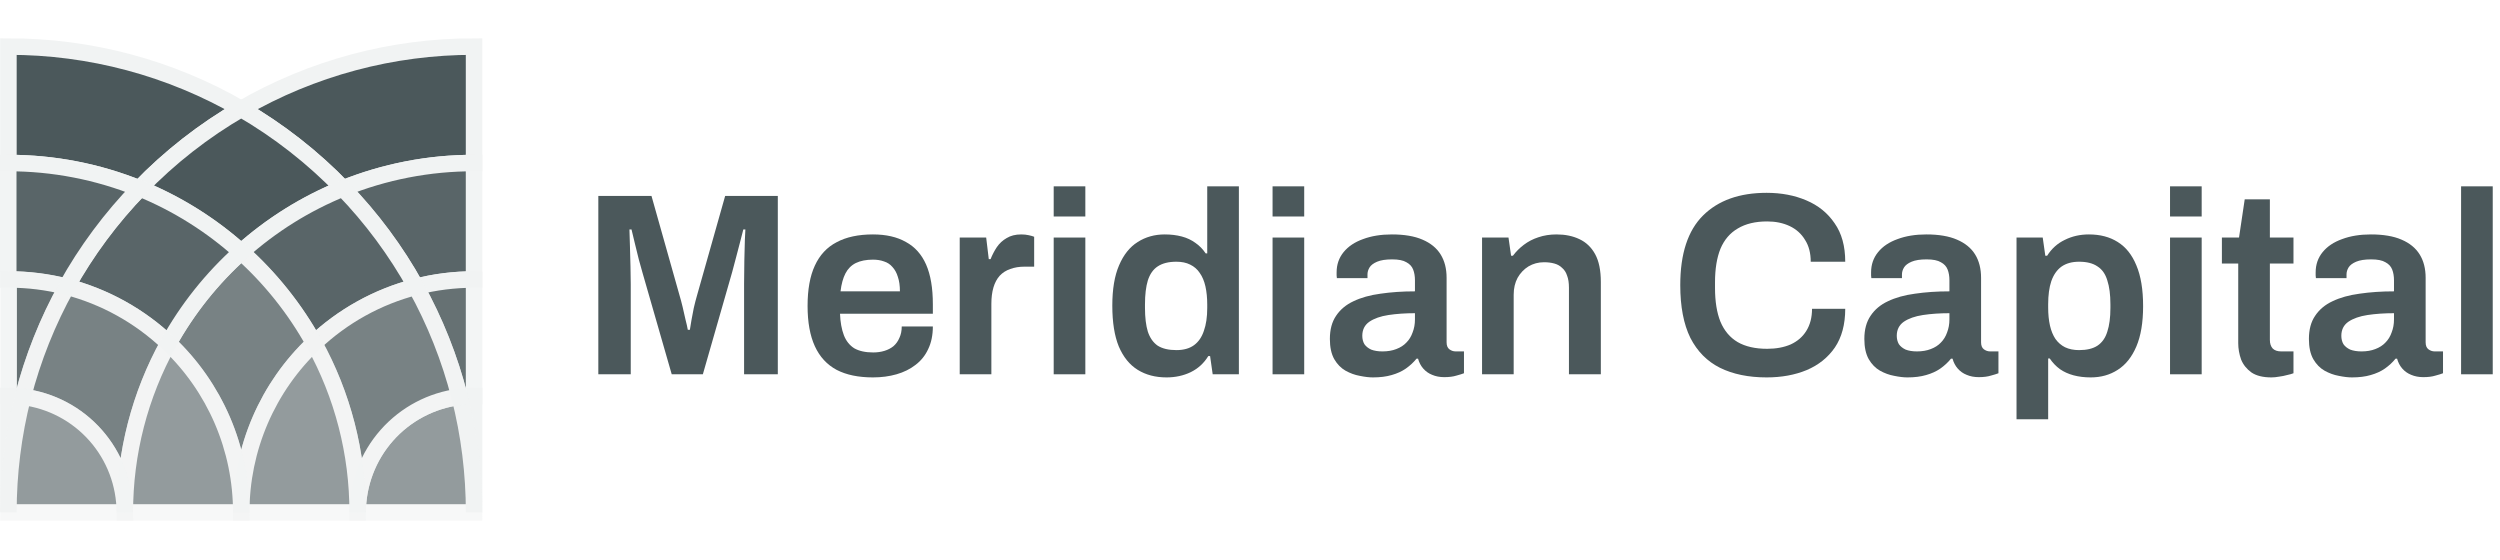
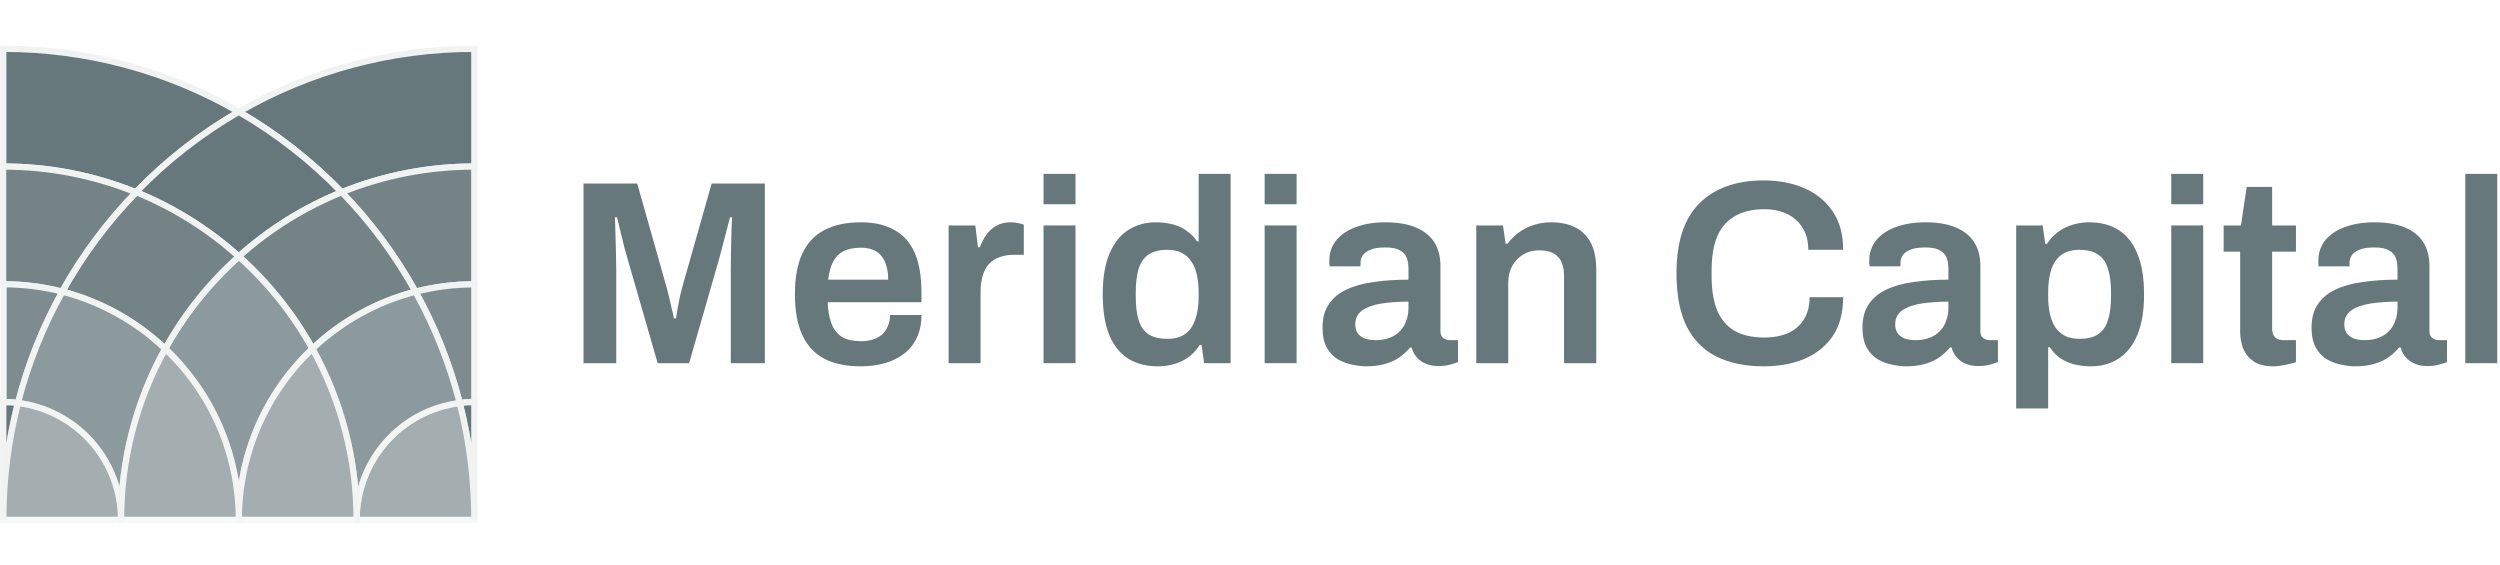
- <svg xmlns="http://www.w3.org/2000/svg" width="161" height="36" viewBox="0 0 161 36" fill="none">
-   <path d="M30.529 3V10.5C27.637 10.496 24.771 11.053 22.089 12.139C20.153 10.135 17.948 8.41 15.536 7.014C20.093 4.377 25.265 2.992 30.529 3Z" fill="#4B585B" stroke="#F1F3F3" stroke-width="1.063" stroke-miterlimit="10" />
-   <path opacity="0.92" d="M30.528 10.5V18C29.264 17.999 28.005 18.157 26.781 18.471C25.499 16.162 23.917 14.032 22.076 12.139C24.761 11.052 27.631 10.495 30.528 10.5Z" fill="#4B585B" stroke="#F1F3F3" stroke-width="1.063" stroke-miterlimit="10" />
-   <path opacity="0.85" d="M30.53 18V25.5C30.219 25.5 29.909 25.519 29.6 25.558C28.969 23.084 28.022 20.702 26.783 18.471C28.007 18.157 29.266 17.999 30.53 18Z" fill="#4B585B" stroke="#F1F3F3" stroke-width="1.063" stroke-miterlimit="10" />
-   <path d="M30.53 25.5V33C30.532 30.49 30.219 27.99 29.6 25.558C29.909 25.519 30.219 25.5 30.53 25.5Z" fill="#4B585B" stroke="#F1F3F3" stroke-width="1.063" stroke-miterlimit="10" />
-   <path d="M15.535 7.014C13.123 8.409 10.917 10.134 8.982 12.139C6.301 11.053 3.434 10.496 0.542 10.5V3C5.806 2.992 10.978 4.377 15.535 7.014Z" fill="#4B585B" stroke="#F1F3F3" stroke-width="1.063" stroke-miterlimit="10" />
-   <path d="M22.087 12.139C19.682 13.113 17.465 14.498 15.534 16.231C13.604 14.497 11.386 13.112 8.981 12.139C10.916 10.134 13.122 8.409 15.534 7.015C17.945 8.41 20.151 10.135 22.087 12.139Z" fill="#4B585B" stroke="#F1F3F3" stroke-width="1.063" stroke-miterlimit="10" />
-   <path opacity="0.92" d="M26.783 18.465C24.324 19.101 22.067 20.352 20.224 22.1C19.002 19.893 17.417 17.907 15.536 16.225C17.467 14.492 19.684 13.107 22.089 12.133C23.926 14.028 25.504 16.157 26.783 18.465Z" fill="#4B585B" stroke="#F1F3F3" stroke-width="1.063" stroke-miterlimit="10" />
-   <path opacity="0.6" d="M30.532 33H23.035C23.036 31.172 23.703 29.407 24.912 28.037C26.121 26.667 27.789 25.785 29.602 25.558C30.221 27.99 30.533 30.49 30.532 33Z" fill="#4B585B" stroke="#F1F3F3" stroke-width="1.063" stroke-miterlimit="10" />
-   <path opacity="0.75" d="M29.598 25.558C27.785 25.785 26.118 26.667 24.909 28.037C23.7 29.407 23.032 31.172 23.032 33C23.038 29.188 22.071 25.438 20.223 22.105C22.065 20.357 24.322 19.106 26.781 18.471C28.02 20.702 28.967 23.084 29.598 25.558Z" fill="#4B585B" stroke="#F1F3F3" stroke-width="1.063" stroke-miterlimit="10" />
-   <path opacity="0.75" d="M20.223 22.106C18.74 23.506 17.559 25.195 16.753 27.068C15.947 28.942 15.532 30.96 15.535 33C15.538 30.96 15.124 28.942 14.318 27.068C13.511 25.195 12.33 23.506 10.847 22.106C12.069 19.898 13.654 17.912 15.535 16.231C17.416 17.912 19.001 19.898 20.223 22.106Z" fill="#4B585B" stroke="#F1F3F3" stroke-width="1.063" stroke-miterlimit="10" />
-   <path opacity="0.92" d="M15.537 16.231C13.656 17.912 12.071 19.898 10.85 22.106C9.011 20.357 6.759 19.105 4.305 18.465C5.587 16.156 7.169 14.027 9.009 12.133C11.406 13.111 13.615 14.497 15.537 16.231Z" fill="#4B585B" stroke="#F1F3F3" stroke-width="1.063" stroke-miterlimit="10" />
-   <path opacity="0.92" d="M8.983 12.139C7.142 14.032 5.56 16.162 4.278 18.471C3.054 18.157 1.795 17.999 0.531 18V10.5C3.428 10.495 6.298 11.052 8.983 12.139Z" fill="#4B585B" stroke="#F1F3F3" stroke-width="1.063" stroke-miterlimit="10" />
-   <path opacity="0.6" d="M23.033 33H15.536C15.533 30.96 15.948 28.941 16.754 27.068C17.56 25.194 18.741 23.506 20.224 22.106C22.072 25.439 23.039 29.189 23.033 33Z" fill="#4B585B" stroke="#F1F3F3" stroke-width="1.063" stroke-miterlimit="10" />
-   <path opacity="0.85" d="M4.304 18.465C3.065 20.697 2.118 23.079 1.487 25.553C1.178 25.514 0.868 25.494 0.557 25.494V17.995C1.821 17.994 3.08 18.152 4.304 18.465Z" fill="#4B585B" stroke="#F1F3F3" stroke-width="1.063" stroke-miterlimit="10" />
-   <path opacity="0.75" d="M10.848 22.106C9 25.439 8.033 29.188 8.039 33C8.038 31.172 7.371 29.407 6.162 28.037C4.953 26.667 3.285 25.785 1.472 25.558C2.107 23.082 3.059 20.698 4.303 18.465C6.758 19.105 9.01 20.357 10.848 22.106Z" fill="#4B585B" stroke="#F1F3F3" stroke-width="1.063" stroke-miterlimit="10" />
-   <path opacity="0.6" d="M15.537 33H8.04C8.034 29.189 9.001 25.439 10.849 22.106C12.332 23.506 13.513 25.194 14.319 27.068C15.125 28.941 15.54 30.96 15.537 33Z" fill="#4B585B" stroke="#F1F3F3" stroke-width="1.063" stroke-miterlimit="10" />
-   <path d="M1.471 25.558C0.853 27.99 0.54 30.49 0.542 33V25.5C0.852 25.5 1.163 25.519 1.471 25.558Z" fill="#4B585B" stroke="#F1F3F3" stroke-width="1.063" stroke-miterlimit="10" />
-   <path opacity="0.6" d="M8.038 33H0.542C0.54 30.49 0.853 27.99 1.471 25.558C3.284 25.785 4.952 26.667 6.161 28.037C7.37 29.407 8.038 31.172 8.038 33Z" fill="#4B585B" stroke="#F1F3F3" stroke-width="1.063" stroke-miterlimit="10" />
-   <path d="M38.532 24.104V12.619H41.956L43.76 19.015C43.827 19.238 43.894 19.489 43.961 19.768C44.027 20.047 44.089 20.315 44.144 20.571C44.211 20.828 44.261 21.051 44.295 21.241H44.428C44.45 21.074 44.484 20.867 44.529 20.622C44.573 20.376 44.623 20.114 44.679 19.835C44.746 19.545 44.818 19.266 44.896 18.998L46.7 12.619H50.091V24.104H47.919V18.295C47.919 17.781 47.925 17.268 47.936 16.755C47.947 16.241 47.959 15.8 47.97 15.432C47.992 15.064 48.003 14.846 48.003 14.779H47.869C47.847 14.88 47.791 15.097 47.702 15.432C47.613 15.767 47.519 16.13 47.418 16.52C47.318 16.911 47.229 17.245 47.151 17.525L45.264 24.104H43.259L41.371 17.541C41.304 17.307 41.227 17.028 41.138 16.704C41.059 16.369 40.976 16.029 40.887 15.683C40.809 15.337 40.737 15.036 40.67 14.779H40.536C40.547 15.08 40.558 15.443 40.569 15.867C40.581 16.28 40.592 16.704 40.603 17.14C40.614 17.564 40.62 17.949 40.62 18.295V24.104H38.532Z" fill="#4B585B" />
-   <path d="M56.218 24.305C55.282 24.305 54.502 24.143 53.879 23.819C53.255 23.484 52.788 22.977 52.476 22.296C52.164 21.615 52.008 20.75 52.008 19.701C52.008 18.641 52.164 17.776 52.476 17.106C52.788 16.425 53.255 15.923 53.879 15.599C54.502 15.264 55.282 15.097 56.218 15.097C57.064 15.097 57.771 15.259 58.339 15.583C58.918 15.895 59.352 16.381 59.642 17.039C59.931 17.698 60.076 18.551 60.076 19.6V20.203H54.096C54.118 20.75 54.202 21.213 54.347 21.593C54.491 21.961 54.714 22.24 55.015 22.43C55.327 22.608 55.733 22.698 56.234 22.698C56.49 22.698 56.73 22.664 56.953 22.597C57.175 22.53 57.37 22.43 57.537 22.296C57.704 22.151 57.832 21.972 57.921 21.76C58.022 21.548 58.072 21.302 58.072 21.023H60.076C60.076 21.581 59.976 22.067 59.776 22.48C59.586 22.893 59.313 23.233 58.957 23.501C58.612 23.769 58.205 23.97 57.738 24.104C57.27 24.238 56.763 24.305 56.218 24.305ZM54.13 18.763H57.955C57.955 18.395 57.91 18.083 57.821 17.826C57.743 17.569 57.626 17.357 57.47 17.19C57.326 17.022 57.147 16.905 56.936 16.838C56.724 16.76 56.485 16.721 56.218 16.721C55.783 16.721 55.416 16.794 55.115 16.939C54.825 17.084 54.603 17.307 54.447 17.608C54.291 17.91 54.185 18.295 54.13 18.763Z" fill="#4B585B" />
-   <path d="M61.806 24.104V15.298H63.51L63.677 16.688H63.794C63.905 16.409 64.039 16.152 64.195 15.917C64.362 15.672 64.573 15.477 64.829 15.332C65.086 15.175 65.397 15.097 65.765 15.097C65.943 15.097 66.105 15.114 66.249 15.147C66.405 15.181 66.522 15.214 66.6 15.248V17.173H65.982C65.637 17.173 65.331 17.223 65.063 17.324C64.796 17.413 64.568 17.558 64.379 17.759C64.2 17.96 64.067 18.211 63.978 18.512C63.889 18.814 63.844 19.165 63.844 19.567V24.104H61.806Z" fill="#4B585B" />
-   <path d="M67.858 13.942V12H69.896V13.942H67.858ZM67.858 24.104V15.298H69.896V24.104H67.858Z" fill="#4B585B" />
-   <path d="M75.124 24.305C74.411 24.305 73.793 24.143 73.27 23.819C72.746 23.495 72.34 22.993 72.05 22.312C71.772 21.632 71.633 20.756 71.633 19.684C71.633 18.624 71.777 17.759 72.067 17.089C72.356 16.409 72.757 15.906 73.27 15.583C73.782 15.259 74.361 15.097 75.007 15.097C75.408 15.097 75.775 15.142 76.109 15.231C76.444 15.32 76.739 15.46 76.995 15.65C77.251 15.828 77.468 16.051 77.646 16.319H77.746V12H79.784V24.104H78.097L77.93 22.932H77.813C77.535 23.39 77.156 23.735 76.677 23.97C76.21 24.193 75.692 24.305 75.124 24.305ZM75.759 22.547C76.226 22.547 76.605 22.441 76.895 22.229C77.184 22.017 77.396 21.71 77.529 21.308C77.674 20.906 77.746 20.415 77.746 19.835V19.617C77.746 19.182 77.707 18.791 77.63 18.445C77.552 18.099 77.429 17.809 77.262 17.575C77.106 17.34 76.9 17.162 76.644 17.039C76.399 16.916 76.104 16.855 75.759 16.855C75.257 16.855 74.857 16.955 74.556 17.156C74.266 17.346 74.055 17.647 73.921 18.06C73.799 18.462 73.737 18.975 73.737 19.6V19.835C73.737 20.449 73.799 20.956 73.921 21.358C74.055 21.76 74.266 22.061 74.556 22.262C74.857 22.452 75.257 22.547 75.759 22.547Z" fill="#4B585B" />
-   <path d="M81.953 13.942V12H83.991V13.942H81.953ZM81.953 24.104V15.298H83.991V24.104H81.953Z" fill="#4B585B" />
-   <path d="M88.416 24.305C88.171 24.305 87.888 24.271 87.565 24.204C87.253 24.148 86.947 24.037 86.646 23.869C86.356 23.702 86.117 23.456 85.928 23.133C85.738 22.798 85.644 22.363 85.644 21.827C85.644 21.224 85.777 20.728 86.044 20.337C86.312 19.935 86.685 19.623 87.164 19.4C87.654 19.165 88.233 19.003 88.901 18.914C89.58 18.814 90.321 18.763 91.123 18.763V18.044C91.123 17.787 91.084 17.558 91.006 17.357C90.928 17.156 90.783 17 90.571 16.888C90.371 16.766 90.065 16.704 89.653 16.704C89.241 16.704 88.918 16.755 88.684 16.855C88.45 16.955 88.288 17.078 88.199 17.223C88.11 17.368 88.066 17.519 88.066 17.675V17.91H86.095C86.084 17.854 86.078 17.798 86.078 17.742C86.078 17.686 86.078 17.619 86.078 17.541C86.078 17.039 86.228 16.604 86.529 16.235C86.83 15.867 87.247 15.588 87.782 15.398C88.316 15.197 88.934 15.097 89.636 15.097C90.438 15.097 91.095 15.209 91.607 15.432C92.13 15.655 92.52 15.973 92.776 16.386C93.033 16.799 93.161 17.301 93.161 17.893V22.045C93.161 22.257 93.222 22.407 93.344 22.497C93.467 22.586 93.6 22.631 93.745 22.631H94.28V24.037C94.168 24.081 94.007 24.132 93.795 24.188C93.584 24.255 93.322 24.288 93.01 24.288C92.721 24.288 92.459 24.238 92.225 24.137C92.002 24.048 91.813 23.914 91.657 23.735C91.501 23.557 91.39 23.345 91.323 23.099H91.223C91.034 23.334 90.805 23.546 90.538 23.735C90.282 23.914 89.976 24.054 89.619 24.154C89.274 24.255 88.873 24.305 88.416 24.305ZM89.035 22.631C89.369 22.631 89.664 22.58 89.92 22.48C90.187 22.38 90.404 22.24 90.571 22.061C90.75 21.883 90.883 21.665 90.972 21.409C91.073 21.152 91.123 20.873 91.123 20.571V20.17C90.51 20.17 89.942 20.209 89.419 20.287C88.906 20.365 88.495 20.51 88.183 20.722C87.882 20.934 87.732 21.235 87.732 21.626C87.732 21.827 87.776 22.006 87.865 22.162C87.966 22.307 88.11 22.424 88.3 22.513C88.5 22.591 88.745 22.631 89.035 22.631Z" fill="#4B585B" />
-   <path d="M95.444 24.104V15.298H97.147L97.314 16.47H97.431C97.632 16.202 97.866 15.968 98.133 15.767C98.411 15.555 98.723 15.393 99.069 15.281C99.425 15.159 99.815 15.097 100.238 15.097C100.795 15.097 101.285 15.197 101.708 15.398C102.142 15.599 102.482 15.923 102.727 16.369C102.972 16.816 103.094 17.413 103.094 18.161V24.104H101.04V18.529C101.04 18.216 101.001 17.96 100.923 17.759C100.856 17.547 100.75 17.38 100.605 17.257C100.472 17.123 100.305 17.028 100.104 16.972C99.904 16.916 99.681 16.888 99.436 16.888C99.069 16.888 98.734 16.978 98.434 17.156C98.144 17.335 97.91 17.58 97.732 17.893C97.565 18.205 97.481 18.568 97.481 18.981V24.104H95.444Z" fill="#4B585B" />
-   <path d="M113.771 24.305C112.602 24.305 111.6 24.098 110.765 23.685C109.941 23.272 109.306 22.631 108.86 21.76C108.426 20.878 108.209 19.745 108.209 18.362C108.209 16.341 108.699 14.846 109.679 13.875C110.659 12.904 112.023 12.418 113.771 12.418C114.718 12.418 115.57 12.58 116.327 12.904C117.096 13.228 117.703 13.719 118.148 14.377C118.605 15.025 118.833 15.85 118.833 16.855H116.611C116.611 16.297 116.489 15.828 116.244 15.449C116.01 15.058 115.681 14.762 115.258 14.561C114.835 14.361 114.351 14.26 113.805 14.26C113.048 14.26 112.418 14.411 111.917 14.712C111.416 15.002 111.043 15.438 110.798 16.018C110.564 16.598 110.447 17.318 110.447 18.177V18.546C110.447 19.416 110.564 20.142 110.798 20.722C111.043 21.302 111.411 21.738 111.901 22.028C112.402 22.318 113.036 22.463 113.805 22.463C114.384 22.463 114.891 22.368 115.325 22.179C115.759 21.978 116.093 21.688 116.327 21.308C116.572 20.917 116.695 20.443 116.695 19.885H118.833C118.833 20.89 118.61 21.721 118.165 22.38C117.719 23.027 117.112 23.512 116.344 23.836C115.587 24.148 114.729 24.305 113.771 24.305Z" fill="#4B585B" />
-   <path d="M122.837 24.305C122.592 24.305 122.308 24.271 121.985 24.204C121.673 24.148 121.367 24.037 121.066 23.869C120.777 23.702 120.537 23.456 120.348 23.133C120.159 22.798 120.064 22.363 120.064 21.827C120.064 21.224 120.198 20.728 120.465 20.337C120.732 19.935 121.105 19.623 121.584 19.4C122.074 19.165 122.653 19.003 123.322 18.914C124.001 18.814 124.741 18.763 125.543 18.763V18.044C125.543 17.787 125.504 17.558 125.426 17.357C125.348 17.156 125.204 17 124.992 16.888C124.792 16.766 124.485 16.704 124.073 16.704C123.661 16.704 123.338 16.755 123.104 16.855C122.871 16.955 122.709 17.078 122.62 17.223C122.531 17.368 122.486 17.519 122.486 17.675V17.91H120.515C120.504 17.854 120.498 17.798 120.498 17.742C120.498 17.686 120.498 17.619 120.498 17.541C120.498 17.039 120.649 16.604 120.95 16.235C121.25 15.867 121.668 15.588 122.202 15.398C122.737 15.197 123.355 15.097 124.057 15.097C124.858 15.097 125.515 15.209 126.028 15.432C126.551 15.655 126.941 15.973 127.197 16.386C127.453 16.799 127.581 17.301 127.581 17.893V22.045C127.581 22.257 127.642 22.407 127.765 22.497C127.887 22.586 128.021 22.631 128.166 22.631H128.7V24.037C128.589 24.081 128.428 24.132 128.216 24.188C128.004 24.255 127.743 24.288 127.431 24.288C127.141 24.288 126.88 24.238 126.646 24.137C126.423 24.048 126.234 23.914 126.078 23.735C125.922 23.557 125.811 23.345 125.744 23.099H125.643C125.454 23.334 125.226 23.546 124.959 23.735C124.702 23.914 124.396 24.054 124.04 24.154C123.695 24.255 123.294 24.305 122.837 24.305ZM123.455 22.631C123.789 22.631 124.084 22.58 124.341 22.48C124.608 22.38 124.825 22.24 124.992 22.061C125.17 21.883 125.304 21.665 125.393 21.409C125.493 21.152 125.543 20.873 125.543 20.571V20.17C124.931 20.17 124.363 20.209 123.839 20.287C123.327 20.365 122.915 20.51 122.603 20.722C122.303 20.934 122.152 21.235 122.152 21.626C122.152 21.827 122.197 22.006 122.286 22.162C122.386 22.307 122.531 22.424 122.72 22.513C122.921 22.591 123.166 22.631 123.455 22.631Z" fill="#4B585B" />
-   <path d="M129.864 27V15.298H131.551L131.718 16.47H131.835C132.125 16.012 132.503 15.672 132.971 15.449C133.439 15.214 133.957 15.097 134.525 15.097C135.249 15.097 135.867 15.259 136.379 15.583C136.902 15.906 137.303 16.409 137.582 17.089C137.871 17.77 138.016 18.646 138.016 19.718C138.016 20.767 137.871 21.632 137.582 22.312C137.292 22.993 136.891 23.495 136.379 23.819C135.878 24.143 135.299 24.305 134.642 24.305C134.241 24.305 133.873 24.26 133.539 24.171C133.205 24.081 132.91 23.948 132.654 23.769C132.398 23.579 132.181 23.35 132.002 23.083H131.902V27H129.864ZM133.89 22.547C134.391 22.547 134.786 22.452 135.076 22.262C135.377 22.061 135.588 21.76 135.711 21.358C135.844 20.956 135.911 20.449 135.911 19.835V19.6C135.911 18.975 135.844 18.462 135.711 18.06C135.588 17.647 135.377 17.346 135.076 17.156C134.786 16.955 134.391 16.855 133.89 16.855C133.433 16.855 133.055 16.961 132.754 17.173C132.465 17.385 132.247 17.698 132.103 18.11C131.969 18.512 131.902 19.009 131.902 19.6V19.801C131.902 20.237 131.941 20.627 132.019 20.973C132.097 21.308 132.214 21.593 132.37 21.827C132.537 22.061 132.743 22.24 132.988 22.363C133.244 22.485 133.545 22.547 133.89 22.547Z" fill="#4B585B" />
-   <path d="M139.75 13.942V12H141.788V13.942H139.75ZM139.75 24.104V15.298H141.788V24.104H139.75Z" fill="#4B585B" />
-   <path d="M146.281 24.305C145.735 24.305 145.306 24.199 144.994 23.987C144.683 23.763 144.46 23.484 144.326 23.15C144.204 22.804 144.142 22.452 144.142 22.095V16.972H143.09V15.298H144.193L144.56 12.837H146.18V15.298H147.7V16.972H146.18V21.894C146.18 22.128 146.242 22.312 146.364 22.446C146.487 22.569 146.67 22.631 146.915 22.631H147.7V24.037C147.589 24.081 147.45 24.12 147.283 24.154C147.127 24.199 146.96 24.232 146.782 24.255C146.604 24.288 146.436 24.305 146.281 24.305Z" fill="#4B585B" />
-   <path d="M151.467 24.305C151.222 24.305 150.938 24.271 150.615 24.204C150.303 24.148 149.997 24.037 149.696 23.869C149.406 23.702 149.167 23.456 148.978 23.133C148.788 22.798 148.694 22.363 148.694 21.827C148.694 21.224 148.827 20.728 149.095 20.337C149.362 19.935 149.735 19.623 150.214 19.4C150.704 19.165 151.283 19.003 151.951 18.914C152.63 18.814 153.371 18.763 154.173 18.763V18.044C154.173 17.787 154.134 17.558 154.056 17.357C153.978 17.156 153.833 17 153.621 16.888C153.421 16.766 153.115 16.704 152.703 16.704C152.291 16.704 151.968 16.755 151.734 16.855C151.5 16.955 151.339 17.078 151.249 17.223C151.16 17.368 151.116 17.519 151.116 17.675V17.91H149.145C149.134 17.854 149.128 17.798 149.128 17.742C149.128 17.686 149.128 17.619 149.128 17.541C149.128 17.039 149.278 16.604 149.579 16.235C149.88 15.867 150.297 15.588 150.832 15.398C151.366 15.197 151.984 15.097 152.686 15.097C153.488 15.097 154.145 15.209 154.657 15.432C155.181 15.655 155.57 15.973 155.826 16.386C156.083 16.799 156.211 17.301 156.211 17.893V22.045C156.211 22.257 156.272 22.407 156.394 22.497C156.517 22.586 156.651 22.631 156.795 22.631H157.33V24.037C157.219 24.081 157.057 24.132 156.845 24.188C156.634 24.255 156.372 24.288 156.06 24.288C155.771 24.288 155.509 24.238 155.275 24.137C155.052 24.048 154.863 23.914 154.707 23.735C154.551 23.557 154.44 23.345 154.373 23.099H154.273C154.084 23.334 153.855 23.546 153.588 23.735C153.332 23.914 153.026 24.054 152.669 24.154C152.324 24.255 151.923 24.305 151.467 24.305ZM152.085 22.631C152.419 22.631 152.714 22.58 152.97 22.48C153.237 22.38 153.454 22.24 153.621 22.061C153.8 21.883 153.933 21.665 154.022 21.409C154.123 21.152 154.173 20.873 154.173 20.571V20.17C153.56 20.17 152.992 20.209 152.469 20.287C151.957 20.365 151.545 20.51 151.233 20.722C150.932 20.934 150.782 21.235 150.782 21.626C150.782 21.827 150.826 22.006 150.915 22.162C151.016 22.307 151.16 22.424 151.35 22.513C151.55 22.591 151.795 22.631 152.085 22.631Z" fill="#4B585B" />
-   <path d="M158.494 24.104V12H160.532V24.104H158.494Z" fill="#4B585B" />
+ <svg xmlns="http://www.w3.org/2000/svg" width="425" height="96" viewBox="0 0 425 96" fill="none">
+   <path d="M80.637 8.296V28.315C72.912 28.305 65.259 29.791 58.099 32.69C52.929 27.34 47.039 22.736 40.6 19.011C52.767 11.972 66.58 8.276 80.637 8.296Z" fill="#67787C" stroke="#F1F3F3" stroke-width="1.063" stroke-miterlimit="10" />
+   <path opacity="0.92" d="M80.631 28.315V48.334C77.256 48.331 73.894 48.753 70.625 49.59C67.203 43.427 62.978 37.744 58.062 32.69C65.232 29.787 72.896 28.301 80.631 28.315Z" fill="#67787C" stroke="#F1F3F3" stroke-width="1.063" stroke-miterlimit="10" />
+   <path opacity="0.85" d="M80.639 48.334V68.352C79.808 68.351 78.979 68.403 78.156 68.508C76.471 61.905 73.942 55.547 70.633 49.59C73.902 48.753 77.264 48.331 80.639 48.334Z" fill="#67787C" stroke="#F1F3F3" stroke-width="1.063" stroke-miterlimit="10" />
+   <path d="M80.639 68.353V88.371C80.643 81.672 79.809 75 78.156 68.508C78.98 68.404 79.809 68.352 80.639 68.353Z" fill="#67787C" stroke="#F1F3F3" stroke-width="1.063" stroke-miterlimit="10" />
+   <path d="M40.596 19.011C34.155 22.734 28.265 27.338 23.097 32.69C15.937 29.791 8.283 28.305 0.559 28.315V8.296C14.616 8.275 28.428 11.971 40.596 19.011Z" fill="#67787C" stroke="#F1F3F3" stroke-width="1.063" stroke-miterlimit="10" />
+   <path d="M58.091 32.69C51.67 35.289 45.749 38.985 40.592 43.612C35.437 38.983 29.516 35.287 23.094 32.69C28.262 27.338 34.151 22.734 40.592 19.011C47.032 22.736 52.922 27.34 58.091 32.69Z" fill="#67787C" stroke="#F1F3F3" stroke-width="1.063" stroke-miterlimit="10" />
+   <path opacity="0.92" d="M70.632 49.575C64.065 51.272 58.038 54.611 53.118 59.278C49.854 53.386 45.622 48.085 40.6 43.597C45.756 38.97 51.677 35.274 58.099 32.675C63.004 37.73 67.218 43.413 70.632 49.575Z" fill="#67787C" stroke="#F1F3F3" stroke-width="1.063" stroke-miterlimit="10" />
+   <path opacity="0.6" d="M80.641 88.371H60.623C60.625 83.493 62.407 78.782 65.636 75.125C68.865 71.467 73.318 69.115 78.159 68.508C79.811 74.999 80.645 81.672 80.641 88.371Z" fill="#67787C" stroke="#F1F3F3" stroke-width="1.063" stroke-miterlimit="10" />
+   <path opacity="0.75" d="M78.15 68.508C73.309 69.114 68.856 71.467 65.627 75.125C62.398 78.782 60.616 83.493 60.614 88.371C60.631 78.198 58.049 68.189 53.113 59.292C58.034 54.626 64.061 51.287 70.627 49.59C73.937 55.547 76.465 61.905 78.15 68.508Z" fill="#67787C" stroke="#F1F3F3" stroke-width="1.063" stroke-miterlimit="10" />
+   <path opacity="0.75" d="M53.114 59.293C49.154 63.029 46.001 67.537 43.849 72.538C41.696 77.539 40.589 82.927 40.596 88.372C40.604 82.927 39.497 77.539 37.345 72.538C35.192 67.537 32.038 63.029 28.078 59.293C31.34 53.4 35.572 48.098 40.596 43.612C45.619 48.1 49.851 53.401 53.114 59.293Z" fill="#67787C" stroke="#F1F3F3" stroke-width="1.063" stroke-miterlimit="10" />
+   <path opacity="0.92" d="M40.602 43.612C35.578 48.098 31.346 53.399 28.084 59.292C23.175 54.626 17.162 51.282 10.607 49.575C14.03 43.411 18.254 37.729 23.17 32.675C29.57 35.284 35.468 38.984 40.602 43.612Z" fill="#67787C" stroke="#F1F3F3" stroke-width="1.063" stroke-miterlimit="10" />
+   <path opacity="0.92" d="M23.099 32.69C18.184 37.744 13.96 43.427 10.537 49.59C7.268 48.753 3.906 48.331 0.531 48.334V28.315C8.266 28.301 15.93 29.787 23.099 32.69Z" fill="#67787C" stroke="#F1F3F3" stroke-width="1.063" stroke-miterlimit="10" />
+   <path opacity="0.6" d="M60.619 88.371H40.6C40.592 82.927 41.699 77.538 43.852 72.538C46.005 67.537 49.158 63.029 53.118 59.292C58.053 68.189 60.636 78.198 60.619 88.371Z" fill="#67787C" stroke="#F1F3F3" stroke-width="1.063" stroke-miterlimit="10" />
+   <path opacity="0.85" d="M10.605 49.575C7.296 55.532 4.768 61.891 3.082 68.493C2.259 68.389 1.43 68.337 0.6 68.338V48.319C3.974 48.317 7.336 48.739 10.605 49.575Z" fill="#67787C" stroke="#F1F3F3" stroke-width="1.063" stroke-miterlimit="10" />
+   <path opacity="0.75" d="M28.079 59.292C23.143 68.188 20.562 78.198 20.579 88.371C20.577 83.492 18.794 78.782 15.566 75.125C12.337 71.467 7.884 69.114 3.043 68.508C4.739 61.898 7.279 55.535 10.603 49.575C17.157 51.282 23.171 54.626 28.079 59.292Z" fill="#67787C" stroke="#F1F3F3" stroke-width="1.063" stroke-miterlimit="10" />
+   <path opacity="0.6" d="M40.601 88.371H20.582C20.565 78.198 23.147 68.189 28.083 59.292C32.042 63.029 35.196 67.537 37.349 72.538C39.502 77.538 40.608 82.927 40.601 88.371Z" fill="#67787C" stroke="#F1F3F3" stroke-width="1.063" stroke-miterlimit="10" />
+   <path d="M3.041 68.508C1.389 75 0.555 81.672 0.559 88.371V68.353C1.389 68.352 2.218 68.404 3.041 68.508Z" fill="#67787C" stroke="#F1F3F3" stroke-width="1.063" stroke-miterlimit="10" />
+   <path opacity="0.6" d="M20.577 88.371H0.559C0.555 81.672 1.389 74.999 3.041 68.508C7.882 69.115 12.335 71.467 15.564 75.125C18.793 78.782 20.576 83.493 20.577 88.371Z" fill="#67787C" stroke="#F1F3F3" stroke-width="1.063" stroke-miterlimit="10" />
+   <path d="M99.197 61.742V31.204H108.329L113.14 48.209C113.318 48.803 113.496 49.471 113.675 50.212C113.853 50.954 114.016 51.667 114.165 52.349C114.343 53.032 114.476 53.625 114.565 54.13H114.922C114.981 53.685 115.07 53.136 115.189 52.483C115.308 51.83 115.442 51.133 115.59 50.391C115.768 49.619 115.961 48.877 116.169 48.165L120.98 31.204H130.023V61.742H124.232V46.295C124.232 44.93 124.247 43.565 124.276 42.2C124.306 40.834 124.336 39.662 124.366 38.683C124.425 37.703 124.455 37.125 124.455 36.947H124.098C124.039 37.214 123.89 37.793 123.653 38.683C123.415 39.573 123.163 40.538 122.896 41.576C122.628 42.615 122.391 43.505 122.183 44.247L117.149 61.742H111.804L106.77 44.292C106.592 43.669 106.384 42.927 106.146 42.066C105.938 41.176 105.716 40.271 105.478 39.351C105.27 38.431 105.077 37.629 104.899 36.947H104.543C104.572 37.748 104.602 38.712 104.632 39.84C104.662 40.938 104.691 42.066 104.721 43.224C104.751 44.351 104.765 45.375 104.765 46.295V61.742H99.197Z" fill="#67787C" />
+   <path d="M146.36 62.276C143.865 62.276 141.787 61.846 140.124 60.985C138.46 60.095 137.213 58.745 136.382 56.934C135.55 55.124 135.134 52.824 135.134 50.034C135.134 47.215 135.55 44.915 136.382 43.134C137.213 41.324 138.46 39.989 140.124 39.128C141.787 38.238 143.865 37.793 146.36 37.793C148.617 37.793 150.503 38.223 152.017 39.084C153.561 39.914 154.72 41.205 155.492 42.956C156.264 44.707 156.65 46.978 156.65 49.767V51.37H140.703C140.762 52.824 140.985 54.056 141.371 55.065C141.757 56.044 142.351 56.786 143.153 57.291C143.984 57.765 145.068 58.003 146.404 58.003C147.087 58.003 147.726 57.914 148.32 57.736C148.914 57.558 149.434 57.291 149.879 56.934C150.324 56.548 150.666 56.074 150.904 55.51C151.171 54.946 151.304 54.293 151.304 53.551H156.65C156.65 55.035 156.383 56.326 155.848 57.424C155.343 58.522 154.616 59.427 153.665 60.139C152.745 60.852 151.661 61.386 150.414 61.742C149.166 62.098 147.815 62.276 146.36 62.276ZM140.792 47.541H150.993C150.993 46.562 150.874 45.731 150.636 45.049C150.428 44.366 150.117 43.802 149.701 43.357C149.315 42.912 148.84 42.6 148.275 42.422C147.711 42.215 147.073 42.111 146.36 42.111C145.202 42.111 144.222 42.303 143.42 42.689C142.648 43.075 142.054 43.669 141.638 44.47C141.222 45.271 140.94 46.295 140.792 47.541Z" fill="#67787C" />
+   <path d="M161.262 61.742V38.327H165.806L166.252 42.022H166.563C166.86 41.28 167.217 40.597 167.632 39.974C168.078 39.321 168.642 38.802 169.325 38.416C170.008 38 170.84 37.793 171.82 37.793C172.295 37.793 172.726 37.837 173.112 37.926C173.527 38.015 173.839 38.104 174.047 38.193V43.312H172.399C171.478 43.312 170.662 43.446 169.949 43.713C169.236 43.951 168.627 44.336 168.122 44.871C167.647 45.405 167.291 46.072 167.053 46.874C166.816 47.675 166.697 48.61 166.697 49.678V61.742H161.262Z" fill="#67787C" />
+   <path d="M177.402 34.721V29.557H182.836V34.721H177.402ZM177.402 61.742V38.327H182.836V61.742H177.402Z" fill="#67787C" />
+   <path d="M196.777 62.276C194.876 62.276 193.228 61.846 191.832 60.985C190.436 60.125 189.352 58.789 188.58 56.979C187.838 55.169 187.467 52.839 187.467 49.99C187.467 47.17 187.853 44.871 188.625 43.09C189.397 41.28 190.466 39.944 191.832 39.084C193.198 38.223 194.743 37.793 196.465 37.793C197.534 37.793 198.514 37.911 199.405 38.149C200.296 38.386 201.083 38.757 201.766 39.262C202.449 39.736 203.028 40.33 203.503 41.042H203.77V29.557H209.205V61.742H204.706L204.26 58.626H203.949C203.206 59.843 202.196 60.763 200.92 61.386C199.672 61.98 198.291 62.276 196.777 62.276ZM198.47 57.602C199.717 57.602 200.726 57.32 201.499 56.756C202.271 56.192 202.835 55.376 203.191 54.308C203.577 53.239 203.77 51.934 203.77 50.391V49.812C203.77 48.654 203.666 47.616 203.459 46.696C203.251 45.776 202.924 45.004 202.479 44.381C202.063 43.758 201.513 43.283 200.83 42.956C200.177 42.63 199.39 42.467 198.47 42.467C197.133 42.467 196.064 42.734 195.262 43.268C194.49 43.773 193.926 44.574 193.569 45.672C193.243 46.74 193.079 48.105 193.079 49.767V50.391C193.079 52.023 193.243 53.373 193.569 54.441C193.926 55.51 194.49 56.311 195.262 56.845C196.064 57.35 197.133 57.602 198.47 57.602Z" fill="#67787C" />
+   <path d="M214.987 34.721V29.557H220.421V34.721H214.987ZM214.987 61.742V38.327H220.421V61.742H214.987Z" fill="#67787C" />
+   <path d="M232.224 62.276C231.571 62.276 230.813 62.187 229.952 62.009C229.121 61.861 228.304 61.564 227.502 61.119C226.73 60.674 226.091 60.021 225.587 59.16C225.082 58.27 224.829 57.112 224.829 55.688C224.829 54.085 225.186 52.765 225.898 51.726C226.611 50.658 227.606 49.827 228.883 49.233C230.19 48.61 231.734 48.18 233.516 47.942C235.327 47.675 237.302 47.541 239.44 47.541V45.627C239.44 44.945 239.336 44.336 239.128 43.802C238.921 43.268 238.535 42.852 237.97 42.556C237.436 42.229 236.619 42.066 235.52 42.066C234.421 42.066 233.56 42.2 232.937 42.467C232.313 42.734 231.882 43.06 231.645 43.446C231.407 43.832 231.288 44.233 231.288 44.648V45.271H226.032C226.002 45.123 225.988 44.974 225.988 44.826C225.988 44.678 225.988 44.5 225.988 44.292C225.988 42.956 226.388 41.799 227.19 40.82C227.992 39.84 229.106 39.098 230.531 38.594C231.957 38.06 233.605 37.793 235.476 37.793C237.614 37.793 239.366 38.089 240.732 38.683C242.128 39.276 243.167 40.122 243.85 41.22C244.533 42.318 244.875 43.654 244.875 45.227V56.267C244.875 56.831 245.038 57.231 245.365 57.468C245.692 57.706 246.048 57.825 246.434 57.825H247.859V61.564C247.562 61.683 247.132 61.816 246.568 61.965C246.003 62.143 245.305 62.232 244.474 62.232C243.702 62.232 243.004 62.098 242.38 61.831C241.786 61.594 241.282 61.237 240.866 60.763C240.45 60.288 240.153 59.724 239.975 59.071H239.708C239.203 59.694 238.594 60.258 237.881 60.763C237.198 61.237 236.381 61.608 235.431 61.876C234.511 62.143 233.441 62.276 232.224 62.276ZM233.872 57.825C234.763 57.825 235.55 57.691 236.233 57.424C236.946 57.157 237.525 56.786 237.97 56.311C238.445 55.836 238.802 55.258 239.039 54.575C239.307 53.892 239.44 53.151 239.44 52.349V51.281C237.807 51.281 236.292 51.385 234.897 51.592C233.531 51.8 232.432 52.186 231.6 52.75C230.798 53.314 230.398 54.115 230.398 55.154C230.398 55.688 230.516 56.163 230.754 56.578C231.021 56.964 231.407 57.276 231.912 57.513C232.447 57.721 233.1 57.825 233.872 57.825Z" fill="#67787C" />
+   <path d="M250.963 61.742V38.327H255.506L255.952 41.443H256.264C256.798 40.731 257.422 40.107 258.134 39.573C258.877 39.009 259.708 38.579 260.629 38.282C261.579 37.956 262.619 37.793 263.747 37.793C265.232 37.793 266.539 38.06 267.667 38.594C268.825 39.128 269.731 39.989 270.384 41.176C271.038 42.363 271.364 43.951 271.364 45.939V61.742H265.885V46.918C265.885 46.087 265.781 45.405 265.574 44.871C265.395 44.307 265.113 43.861 264.727 43.535C264.371 43.179 263.925 42.927 263.391 42.778C262.856 42.63 262.262 42.556 261.609 42.556C260.629 42.556 259.738 42.793 258.936 43.268C258.164 43.743 257.541 44.396 257.065 45.227C256.62 46.058 256.397 47.022 256.397 48.12V61.742H250.963Z" fill="#67787C" />
+   <path d="M299.837 62.276C296.719 62.276 294.046 61.727 291.819 60.629C289.621 59.531 287.929 57.825 286.741 55.51C285.583 53.165 285.003 50.153 285.003 46.473C285.003 41.102 286.31 37.125 288.923 34.543C291.537 31.961 295.175 30.67 299.837 30.67C302.361 30.67 304.633 31.1 306.653 31.961C308.702 32.822 310.32 34.127 311.508 35.878C312.726 37.6 313.334 39.796 313.334 42.467H307.41C307.41 40.983 307.083 39.736 306.43 38.727C305.806 37.689 304.93 36.902 303.802 36.368C302.673 35.834 301.381 35.567 299.926 35.567C297.907 35.567 296.229 35.967 294.893 36.769C293.556 37.54 292.561 38.698 291.908 40.241C291.284 41.784 290.973 43.698 290.973 45.983V46.963C290.973 49.278 291.284 51.207 291.908 52.75C292.561 54.293 293.541 55.45 294.848 56.222C296.184 56.994 297.877 57.38 299.926 57.38C301.47 57.38 302.822 57.127 303.98 56.623C305.138 56.089 306.029 55.317 306.653 54.308C307.306 53.269 307.633 52.008 307.633 50.524H313.334C313.334 53.195 312.74 55.406 311.553 57.157C310.365 58.878 308.746 60.169 306.697 61.03C304.678 61.861 302.391 62.276 299.837 62.276Z" fill="#67787C" />
+   <path d="M324.012 62.276C323.359 62.276 322.602 62.187 321.74 62.009C320.909 61.861 320.092 61.564 319.29 61.119C318.518 60.674 317.88 60.021 317.375 59.16C316.87 58.27 316.618 57.112 316.618 55.688C316.618 54.085 316.974 52.765 317.687 51.726C318.399 50.658 319.394 49.827 320.671 49.233C321.978 48.61 323.522 48.18 325.304 47.942C327.115 47.675 329.09 47.541 331.229 47.541V45.627C331.229 44.945 331.125 44.336 330.917 43.802C330.709 43.268 330.323 42.852 329.759 42.556C329.224 42.229 328.407 42.066 327.309 42.066C326.21 42.066 325.349 42.2 324.725 42.467C324.101 42.734 323.671 43.06 323.433 43.446C323.195 43.832 323.077 44.233 323.077 44.648V45.271H317.82C317.791 45.123 317.776 44.974 317.776 44.826C317.776 44.678 317.776 44.5 317.776 44.292C317.776 42.956 318.177 41.799 318.978 40.82C319.78 39.84 320.894 39.098 322.319 38.594C323.745 38.06 325.393 37.793 327.264 37.793C329.402 37.793 331.154 38.089 332.52 38.683C333.916 39.276 334.956 40.122 335.639 41.22C336.322 42.318 336.663 43.654 336.663 45.227V56.267C336.663 56.831 336.826 57.231 337.153 57.468C337.48 57.706 337.836 57.825 338.222 57.825H339.648V61.564C339.351 61.683 338.92 61.816 338.356 61.965C337.792 62.143 337.094 62.232 336.262 62.232C335.49 62.232 334.792 62.098 334.169 61.831C333.575 61.594 333.07 61.237 332.654 60.763C332.238 60.288 331.941 59.724 331.763 59.071H331.496C330.991 59.694 330.382 60.258 329.669 60.763C328.986 61.237 328.17 61.608 327.219 61.876C326.299 62.143 325.23 62.276 324.012 62.276ZM325.66 57.825C326.551 57.825 327.338 57.691 328.021 57.424C328.734 57.157 329.313 56.786 329.759 56.311C330.234 55.836 330.59 55.258 330.828 54.575C331.095 53.892 331.229 53.151 331.229 52.349V51.281C329.595 51.281 328.081 51.385 326.685 51.592C325.319 51.8 324.22 52.186 323.389 52.75C322.587 53.314 322.186 54.115 322.186 55.154C322.186 55.688 322.305 56.163 322.542 56.578C322.809 56.964 323.195 57.276 323.7 57.513C324.235 57.721 324.888 57.825 325.66 57.825Z" fill="#67787C" />
+   <path d="M342.751 69.443V38.327H347.25L347.695 41.443H348.007C348.779 40.226 349.789 39.321 351.036 38.727C352.284 38.104 353.665 37.793 355.179 37.793C357.109 37.793 358.758 38.223 360.124 39.084C361.519 39.944 362.588 41.28 363.331 43.09C364.103 44.9 364.489 47.23 364.489 50.079C364.489 52.869 364.103 55.169 363.331 56.979C362.559 58.789 361.49 60.125 360.124 60.985C358.787 61.846 357.243 62.276 355.491 62.276C354.422 62.276 353.442 62.157 352.551 61.92C351.66 61.683 350.873 61.327 350.19 60.852C349.507 60.347 348.928 59.739 348.453 59.027H348.185V69.443H342.751ZM353.486 57.602C354.823 57.602 355.877 57.35 356.649 56.845C357.451 56.311 358.015 55.51 358.342 54.441C358.698 53.373 358.876 52.023 358.876 50.391V49.767C358.876 48.105 358.698 46.74 358.342 45.672C358.015 44.574 357.451 43.773 356.649 43.268C355.877 42.734 354.823 42.467 353.486 42.467C352.269 42.467 351.259 42.749 350.457 43.312C349.685 43.876 349.106 44.707 348.72 45.805C348.364 46.874 348.185 48.194 348.185 49.767V50.301C348.185 51.459 348.289 52.498 348.497 53.418C348.705 54.308 349.017 55.065 349.433 55.688C349.878 56.311 350.428 56.786 351.081 57.112C351.764 57.439 352.566 57.602 353.486 57.602Z" fill="#67787C" />
+   <path d="M369.113 34.721V29.557H374.547V34.721H369.113ZM369.113 61.742V38.327H374.547V61.742H369.113Z" fill="#67787C" />
+   <path d="M386.528 62.276C385.073 62.276 383.93 61.994 383.098 61.43C382.266 60.837 381.673 60.095 381.316 59.205C380.99 58.285 380.826 57.35 380.826 56.4V42.778H378.02V38.327H380.96L381.94 31.783H386.261V38.327H390.314V42.778H386.261V55.866C386.261 56.489 386.424 56.979 386.751 57.335C387.077 57.661 387.567 57.825 388.221 57.825H390.314V61.564C390.017 61.683 389.646 61.787 389.201 61.876C388.785 61.994 388.34 62.083 387.864 62.143C387.389 62.232 386.944 62.276 386.528 62.276Z" fill="#67787C" />
+   <path d="M400.357 62.276C399.704 62.276 398.947 62.187 398.085 62.009C397.254 61.861 396.437 61.564 395.636 61.119C394.863 60.674 394.225 60.021 393.72 59.16C393.215 58.27 392.963 57.112 392.963 55.688C392.963 54.085 393.319 52.765 394.032 51.726C394.745 50.658 395.739 49.827 397.016 49.233C398.323 48.61 399.867 48.18 401.649 47.942C403.461 47.675 405.436 47.541 407.574 47.541V45.627C407.574 44.945 407.47 44.336 407.262 43.802C407.054 43.268 406.668 42.852 406.104 42.556C405.569 42.229 404.752 42.066 403.654 42.066C402.555 42.066 401.694 42.2 401.07 42.467C400.446 42.734 400.016 43.06 399.778 43.446C399.541 43.832 399.422 44.233 399.422 44.648V45.271H394.165C394.136 45.123 394.121 44.974 394.121 44.826C394.121 44.678 394.121 44.5 394.121 44.292C394.121 42.956 394.522 41.799 395.324 40.82C396.125 39.84 397.239 39.098 398.665 38.594C400.09 38.06 401.738 37.793 403.609 37.793C405.747 37.793 407.499 38.089 408.866 38.683C410.261 39.276 411.301 40.122 411.984 41.22C412.667 42.318 413.008 43.654 413.008 45.227V56.267C413.008 56.831 413.172 57.231 413.498 57.468C413.825 57.706 414.181 57.825 414.567 57.825H415.993V61.564C415.696 61.683 415.265 61.816 414.701 61.965C414.137 62.143 413.439 62.232 412.607 62.232C411.835 62.232 411.137 62.098 410.514 61.831C409.92 61.594 409.415 61.237 408.999 60.763C408.583 60.288 408.286 59.724 408.108 59.071H407.841C407.336 59.694 406.727 60.258 406.015 60.763C405.332 61.237 404.515 61.608 403.565 61.876C402.644 62.143 401.575 62.276 400.357 62.276ZM402.006 57.825C402.896 57.825 403.683 57.691 404.366 57.424C405.079 57.157 405.658 56.786 406.104 56.311C406.579 55.836 406.935 55.258 407.173 54.575C407.44 53.892 407.574 53.151 407.574 52.349V51.281C405.94 51.281 404.426 51.385 403.03 51.592C401.664 51.8 400.565 52.186 399.734 52.75C398.932 53.314 398.531 54.115 398.531 55.154C398.531 55.688 398.65 56.163 398.887 56.578C399.155 56.964 399.541 57.276 400.046 57.513C400.58 57.721 401.233 57.825 402.006 57.825Z" fill="#67787C" />
+   <path d="M419.096 61.742V29.557H424.531V61.742H419.096Z" fill="#67787C" />
</svg>
